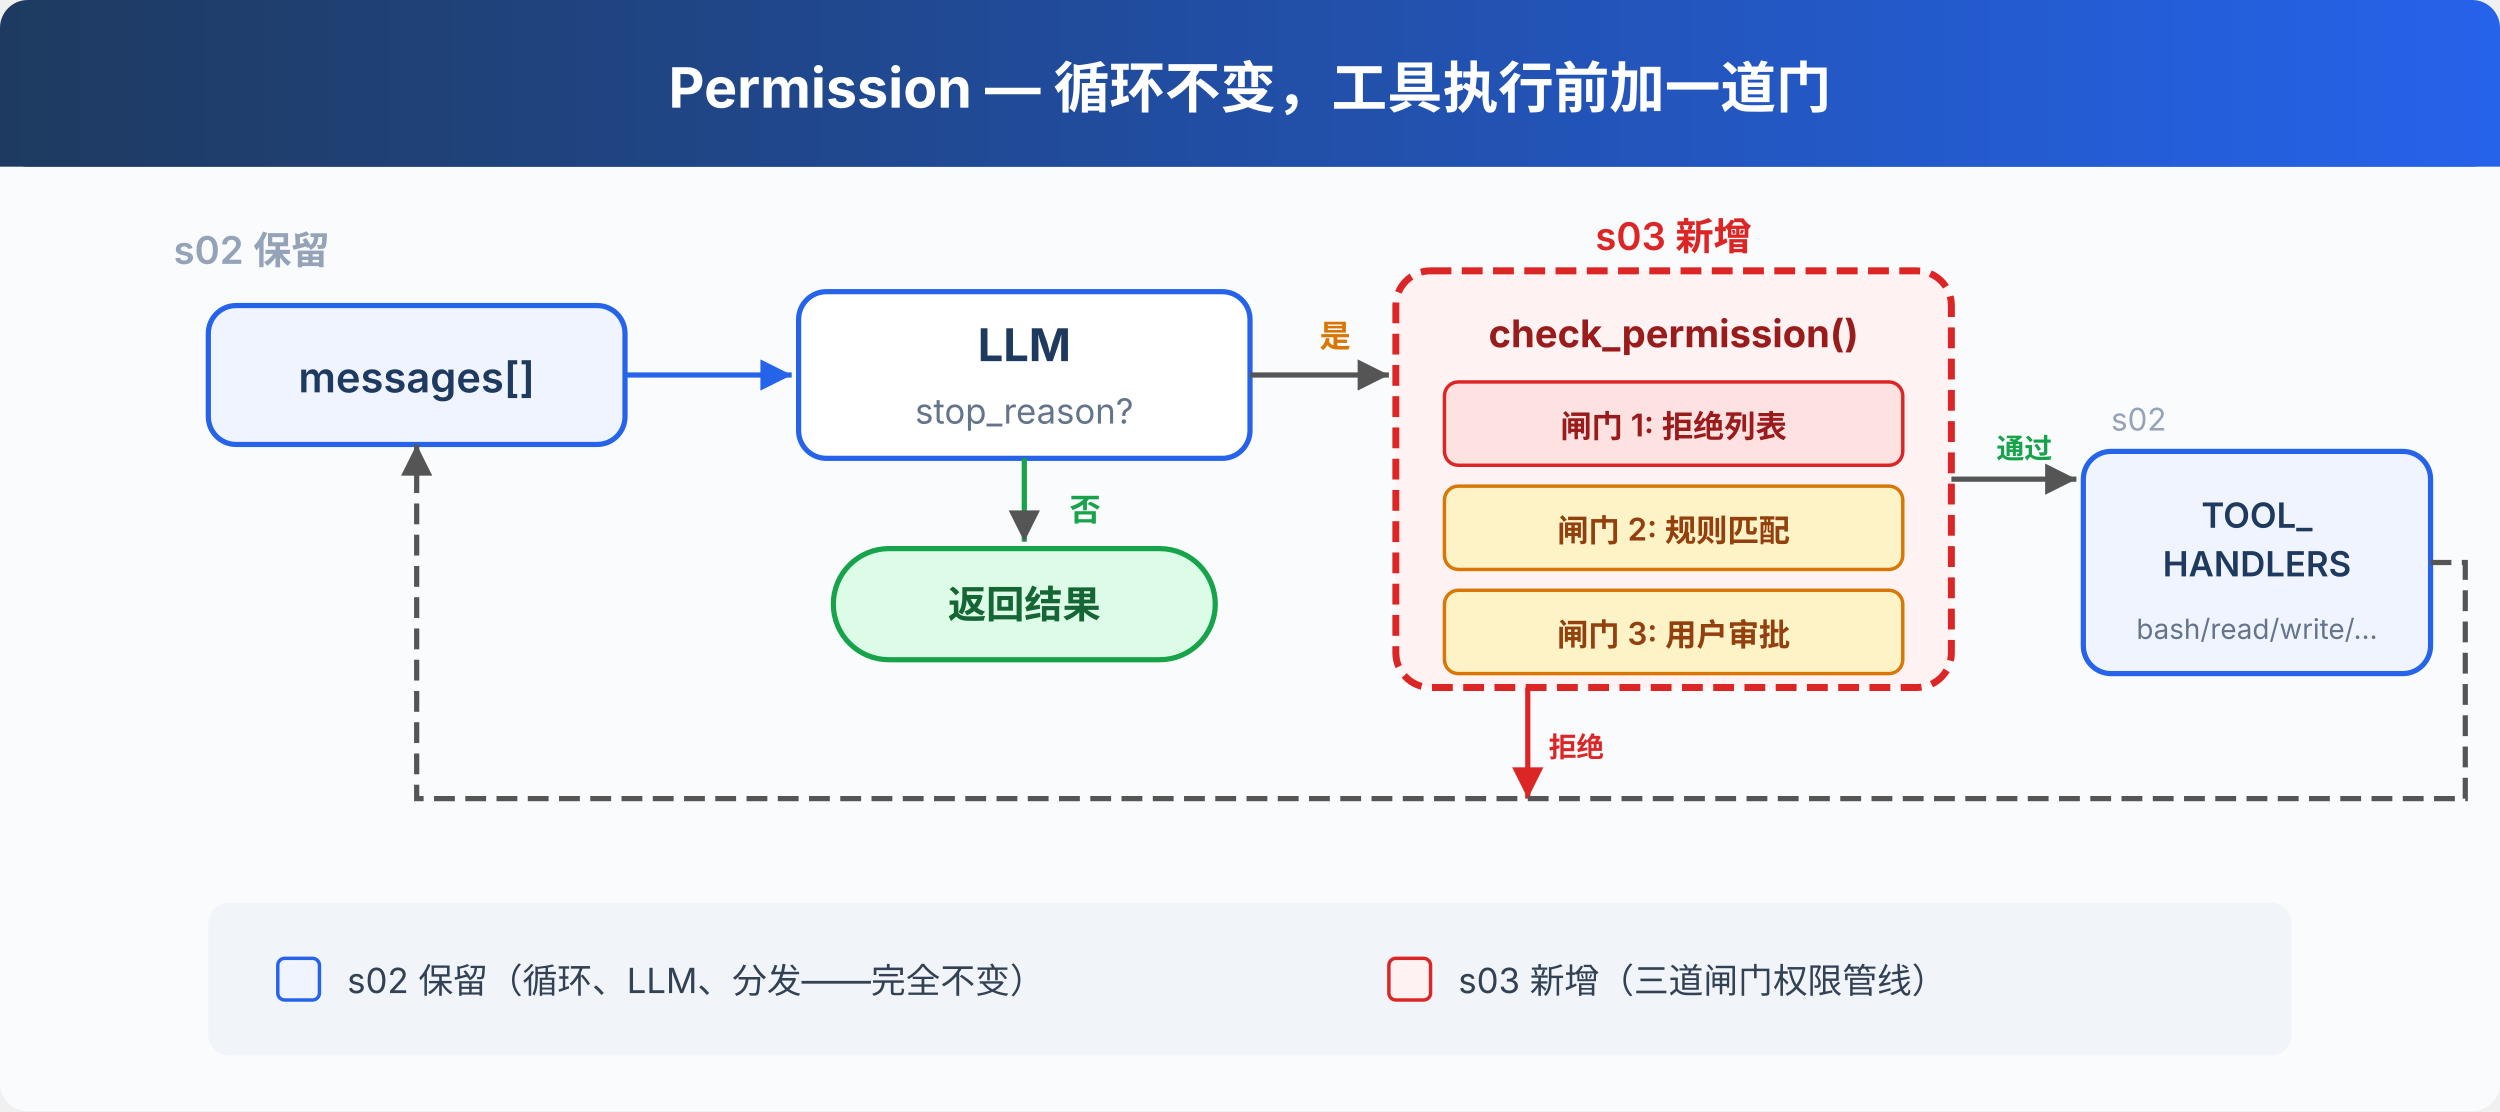
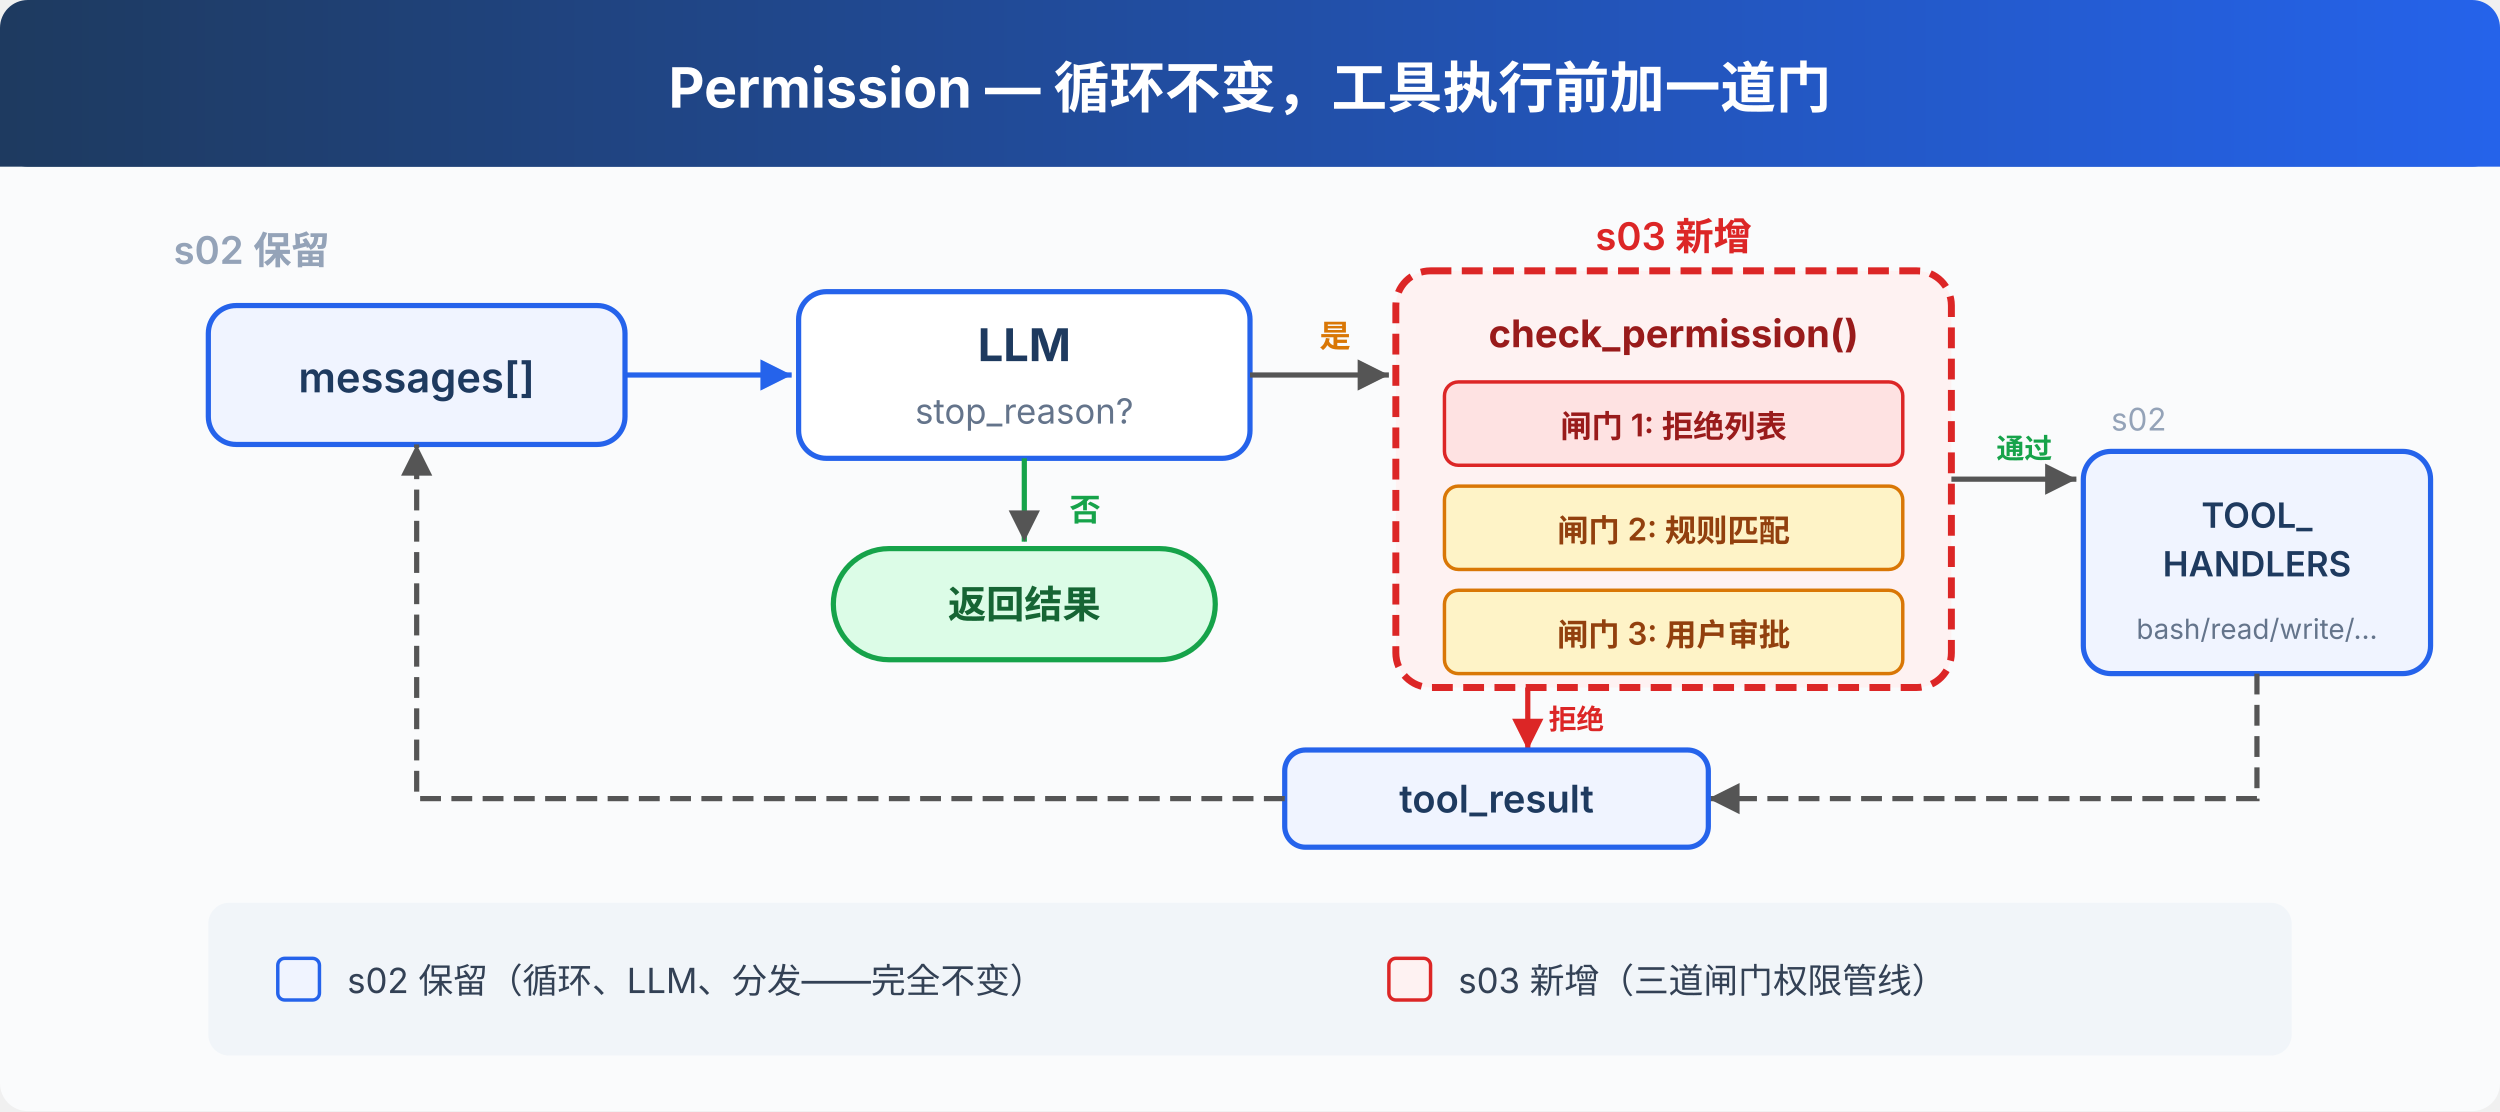
<svg xmlns="http://www.w3.org/2000/svg" viewBox="0 0 720 320" font-family="system-ui, -apple-system, sans-serif">
  <defs>
    <marker id="arrow" viewBox="0 0 10 10" refX="10" refY="5" markerWidth="6" markerHeight="6" orient="auto-start-reverse">
      <path d="M 0 0 L 10 5 L 0 10 z" fill="#555" />
    </marker>
    <marker id="arrow-blue" viewBox="0 0 10 10" refX="10" refY="5" markerWidth="6" markerHeight="6" orient="auto-start-reverse">
      <path d="M 0 0 L 10 5 L 0 10 z" fill="#2563eb" />
    </marker>
    <marker id="arrow-red" viewBox="0 0 10 10" refX="10" refY="5" markerWidth="6" markerHeight="6" orient="auto-start-reverse">
      <path d="M 0 0 L 10 5 L 0 10 z" fill="#dc2626" />
    </marker>
    <linearGradient id="header" x1="0" y1="0" x2="1" y2="0">
      <stop offset="0%" stop-color="#1e3a5f" />
      <stop offset="100%" stop-color="#2563eb" />
    </linearGradient>
  </defs>
  <rect width="720" height="320" fill="#fafbfc" rx="8" />
  <rect x="0" y="0" width="720" height="48" fill="url(#header)" rx="8" />
  <rect x="0" y="40" width="720" height="8" fill="url(#header)" />
  <text x="360" y="31" fill="#fff" font-size="16" font-weight="700" text-anchor="middle">Permission — 循环不变，工具执行前加一道门</text>
  <text x="50" y="76" fill="#94a3b8" font-size="11" font-weight="600">s02 保留</text>
  <rect x="60" y="88" width="120" height="40" rx="8" fill="#f0f4ff" stroke="#2563eb" stroke-width="1.5" />
  <text x="120" y="113" fill="#1e3a5f" font-size="12" font-weight="600" text-anchor="middle">messages[]</text>
  <line x1="180" y1="108" x2="228" y2="108" stroke="#2563eb" stroke-width="1.5" marker-end="url(#arrow-blue)" />
  <rect x="230" y="84" width="130" height="48" rx="8" fill="#fff" stroke="#2563eb" stroke-width="1.5" />
  <text x="295" y="104" fill="#1e3a5f" font-size="13" font-weight="700" text-anchor="middle">LLM</text>
  <text x="295" y="122" fill="#64748b" font-size="10" text-anchor="middle">stop_reason?</text>
  <line x1="295" y1="132" x2="295" y2="156" stroke="#16a34a" stroke-width="1.5" marker-end="url(#arrow)" />
  <text x="308" y="150" fill="#16a34a" font-size="9" font-weight="600">否</text>
  <rect x="240" y="158" width="110" height="32" rx="16" fill="#dcfce7" stroke="#16a34a" stroke-width="1.5" />
  <text x="295" y="178" fill="#166534" font-size="11" font-weight="600" text-anchor="middle">返回结果</text>
  <line x1="360" y1="108" x2="400" y2="108" stroke="#555" stroke-width="1.5" marker-end="url(#arrow)" />
  <text x="380" y="100" fill="#d97706" font-size="9" font-weight="600">是</text>
  <text x="482" y="72" fill="#dc2626" font-size="11" font-weight="600" text-anchor="middle">s03 新增</text>
  <rect x="402" y="78" width="160" height="120" rx="10" fill="#fef2f2" stroke="#dc2626" stroke-width="2" stroke-dasharray="6,3" />
  <text x="482" y="100" fill="#991b1b" font-size="11" font-weight="700" text-anchor="middle">check_permission()</text>
  <rect x="416" y="110" width="132" height="24" rx="4" fill="#fee2e2" stroke="#dc2626" stroke-width="1" />
  <text x="482" y="126" fill="#991b1b" font-size="9" font-weight="600" text-anchor="middle">闸门 1: 拒绝列表</text>
  <rect x="416" y="140" width="132" height="24" rx="4" fill="#fef3c7" stroke="#d97706" stroke-width="1" />
  <text x="482" y="156" fill="#92400e" font-size="9" font-weight="600" text-anchor="middle">闸门 2: 规则匹配</text>
  <rect x="416" y="170" width="132" height="24" rx="4" fill="#fef3c7" stroke="#d97706" stroke-width="1" />
  <text x="482" y="186" fill="#92400e" font-size="9" font-weight="600" text-anchor="middle">闸门 3: 用户审批</text>
-   <path d="M 440 198 L 440 230" fill="none" stroke="#dc2626" stroke-width="1.5" marker-end="url(#arrow-red)" />
-   <text x="446" y="218" fill="#dc2626" font-size="8" font-weight="600">拒绝</text>
+   <path d="M 440 198 L 440 216" fill="none" stroke="#dc2626" stroke-width="1.5" marker-end="url(#arrow-red)" />
+   <text x="446" y="210" fill="#dc2626" font-size="8" font-weight="600">拒绝</text>
  <line x1="562" y1="138" x2="598" y2="138" stroke="#555" stroke-width="1.5" marker-end="url(#arrow)" />
  <text x="575" y="132" fill="#16a34a" font-size="8" font-weight="600">通过</text>
  <text x="608" y="124" fill="#94a3b8" font-size="9">s02</text>
  <rect x="600" y="130" width="100" height="64" rx="8" fill="#f0f4ff" stroke="#2563eb" stroke-width="1.5" />
  <text x="650" y="152" fill="#1e3a5f" font-size="10" font-weight="600" text-anchor="middle">TOOL_</text>
  <text x="650" y="166" fill="#1e3a5f" font-size="10" font-weight="600" text-anchor="middle">HANDLERS</text>
  <text x="650" y="184" fill="#64748b" font-size="8" text-anchor="middle">bash/read/write/...</text>
-   <path d="M 700 162 L 710 162 L 710 230 L 120 230 L 120 128" fill="none" stroke="#555" stroke-width="1.5" marker-end="url(#arrow)" stroke-dasharray="6,3" />
+   <path d="M 650 194 L 650 230 L 492 230" fill="none" stroke="#555" stroke-width="1.5" marker-end="url(#arrow)" stroke-dasharray="6,3" />
+   <rect x="370" y="216" width="122" height="28" rx="6" fill="#f0f4ff" stroke="#2563eb" stroke-width="1.5" />
+   <text x="431" y="234" fill="#1e3a5f" font-size="11" font-weight="600" text-anchor="middle">tool_result</text>
+   <path d="M 370 230 L 120 230 L 120 128" fill="none" stroke="#555" stroke-width="1.5" marker-end="url(#arrow)" stroke-dasharray="6,3" />
  <rect x="60" y="260" width="600" height="44" rx="6" fill="#f1f5f9" />
  <rect x="80" y="276" width="12" height="12" rx="2" fill="#f0f4ff" stroke="#2563eb" stroke-width="1" />
  <text x="100" y="286" fill="#334155" font-size="10">s02 保留（循环、LLM、分发——完全不变）</text>
  <rect x="400" y="276" width="12" height="12" rx="2" fill="#fef2f2" stroke="#dc2626" stroke-width="1" />
  <text x="420" y="286" fill="#334155" font-size="10">s03 新增（三道闸门权限管线）</text>
</svg>
